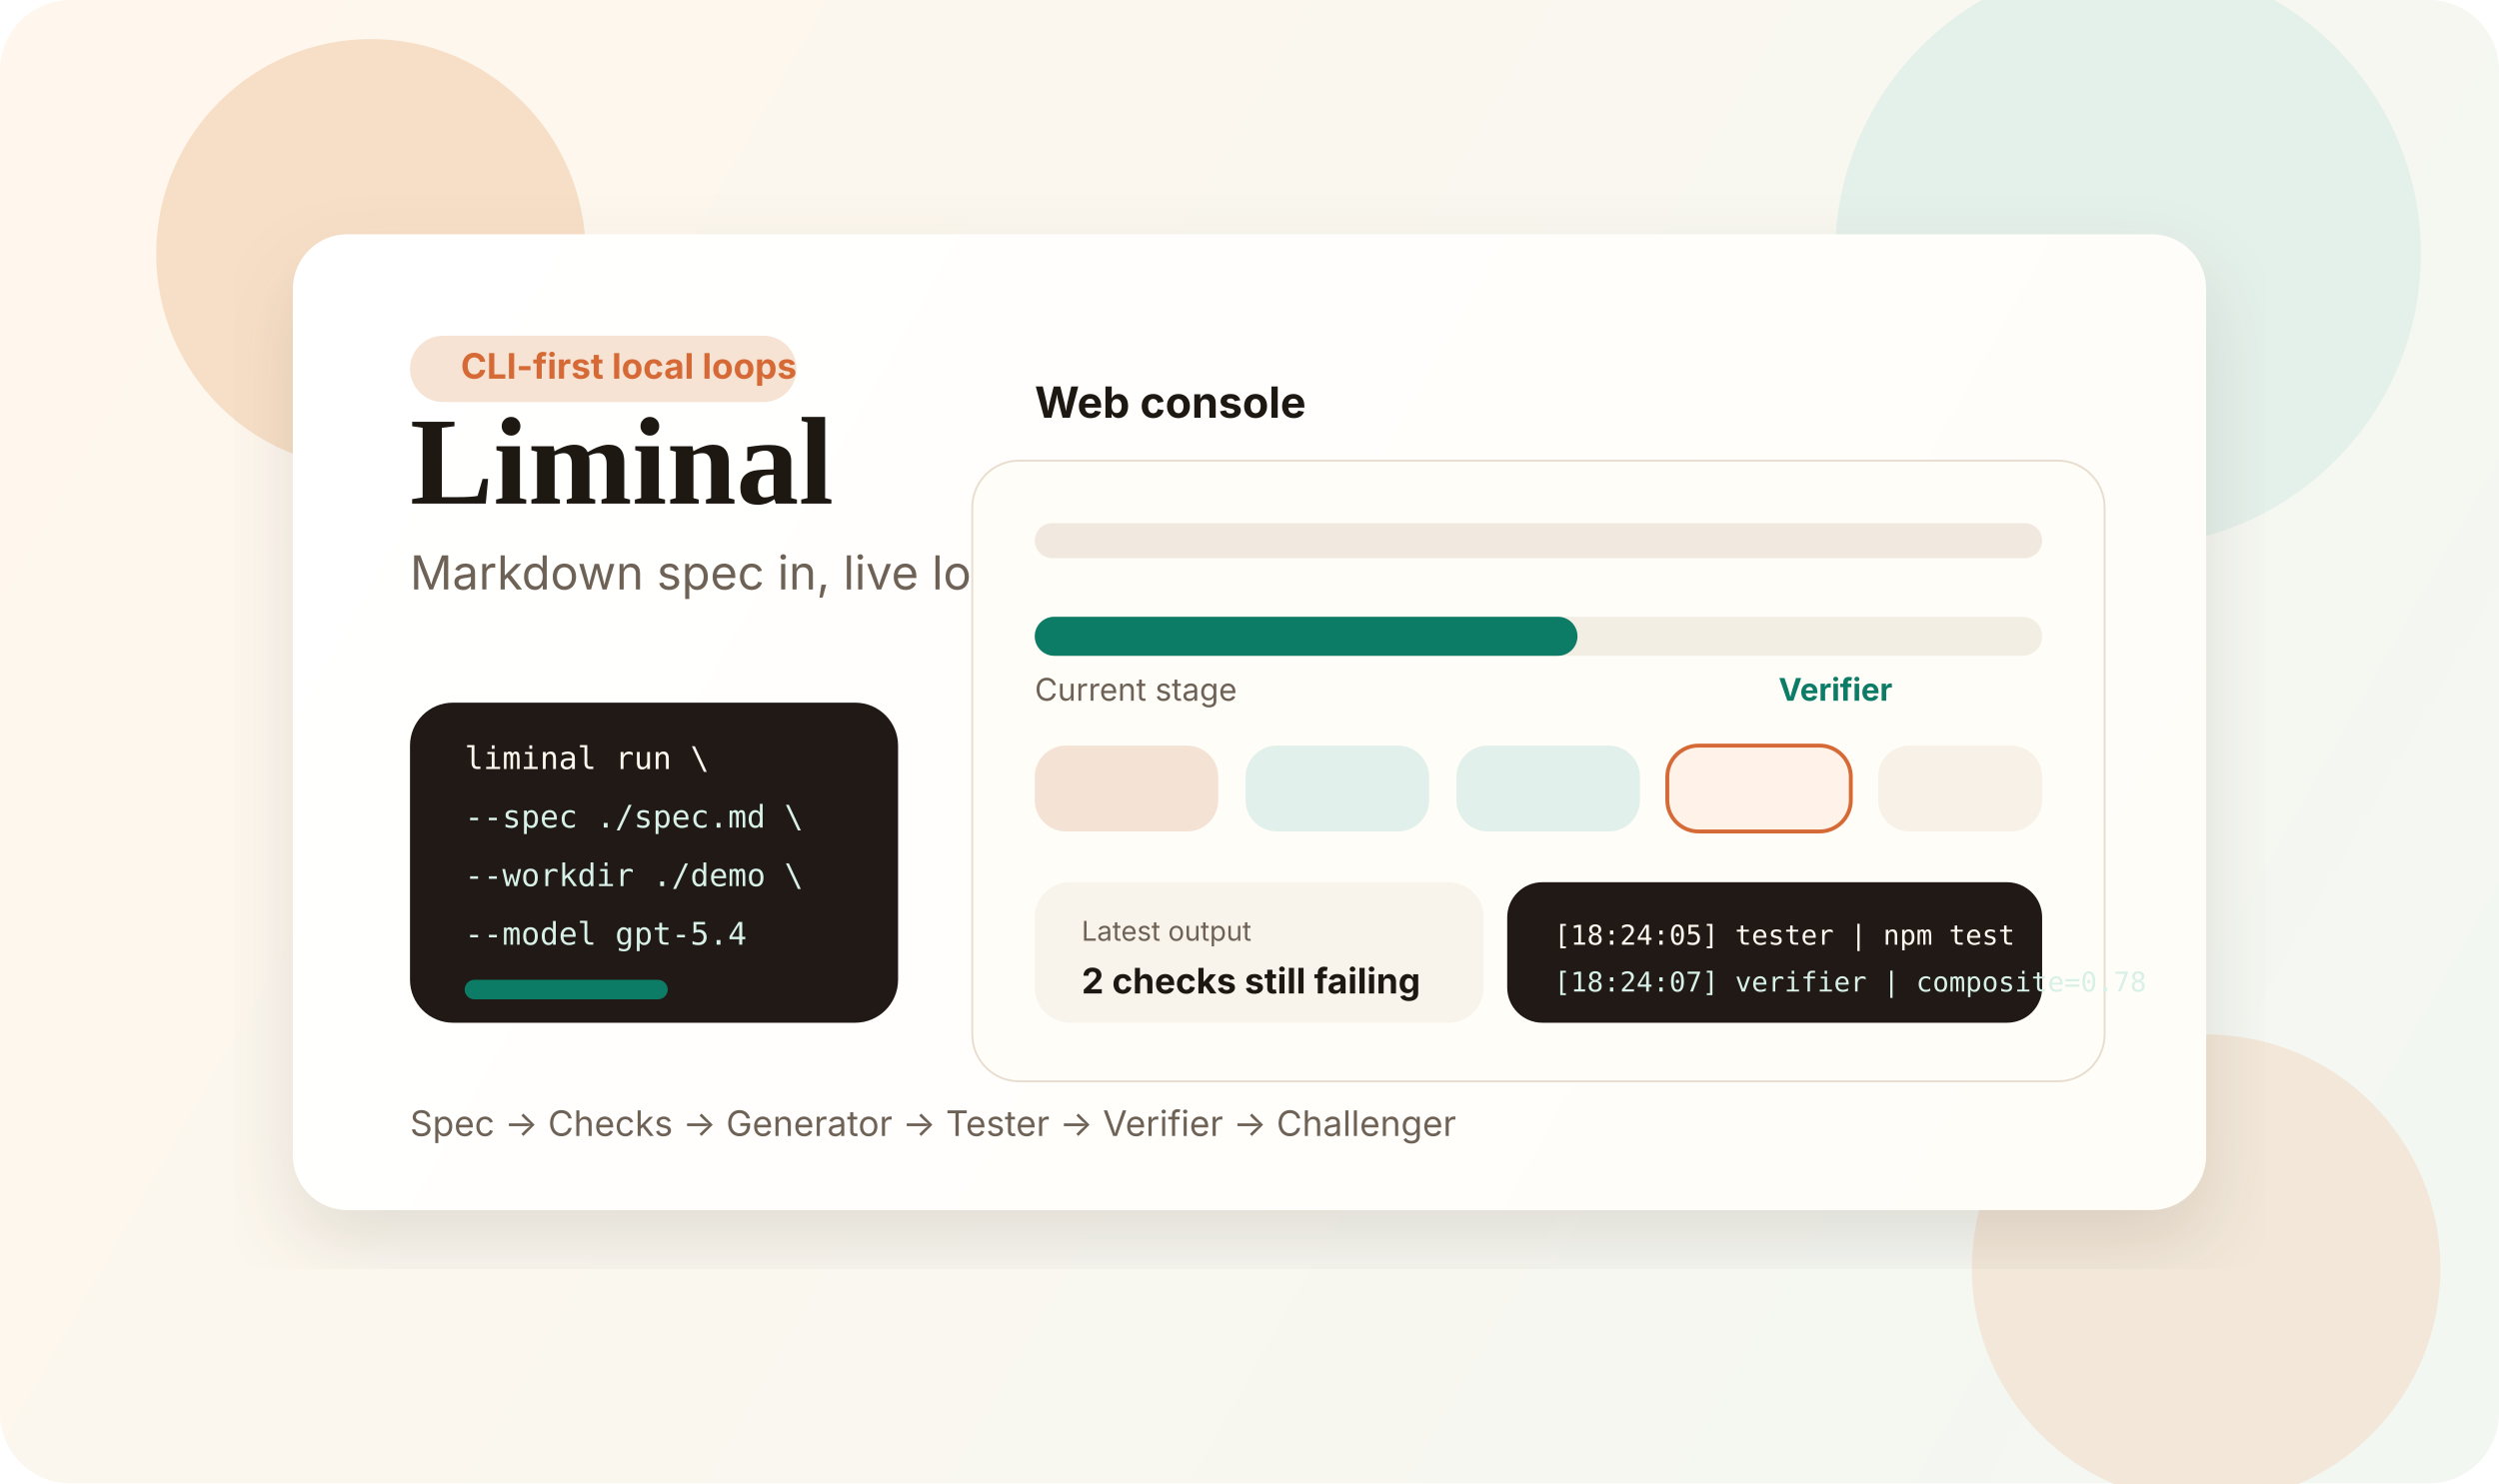
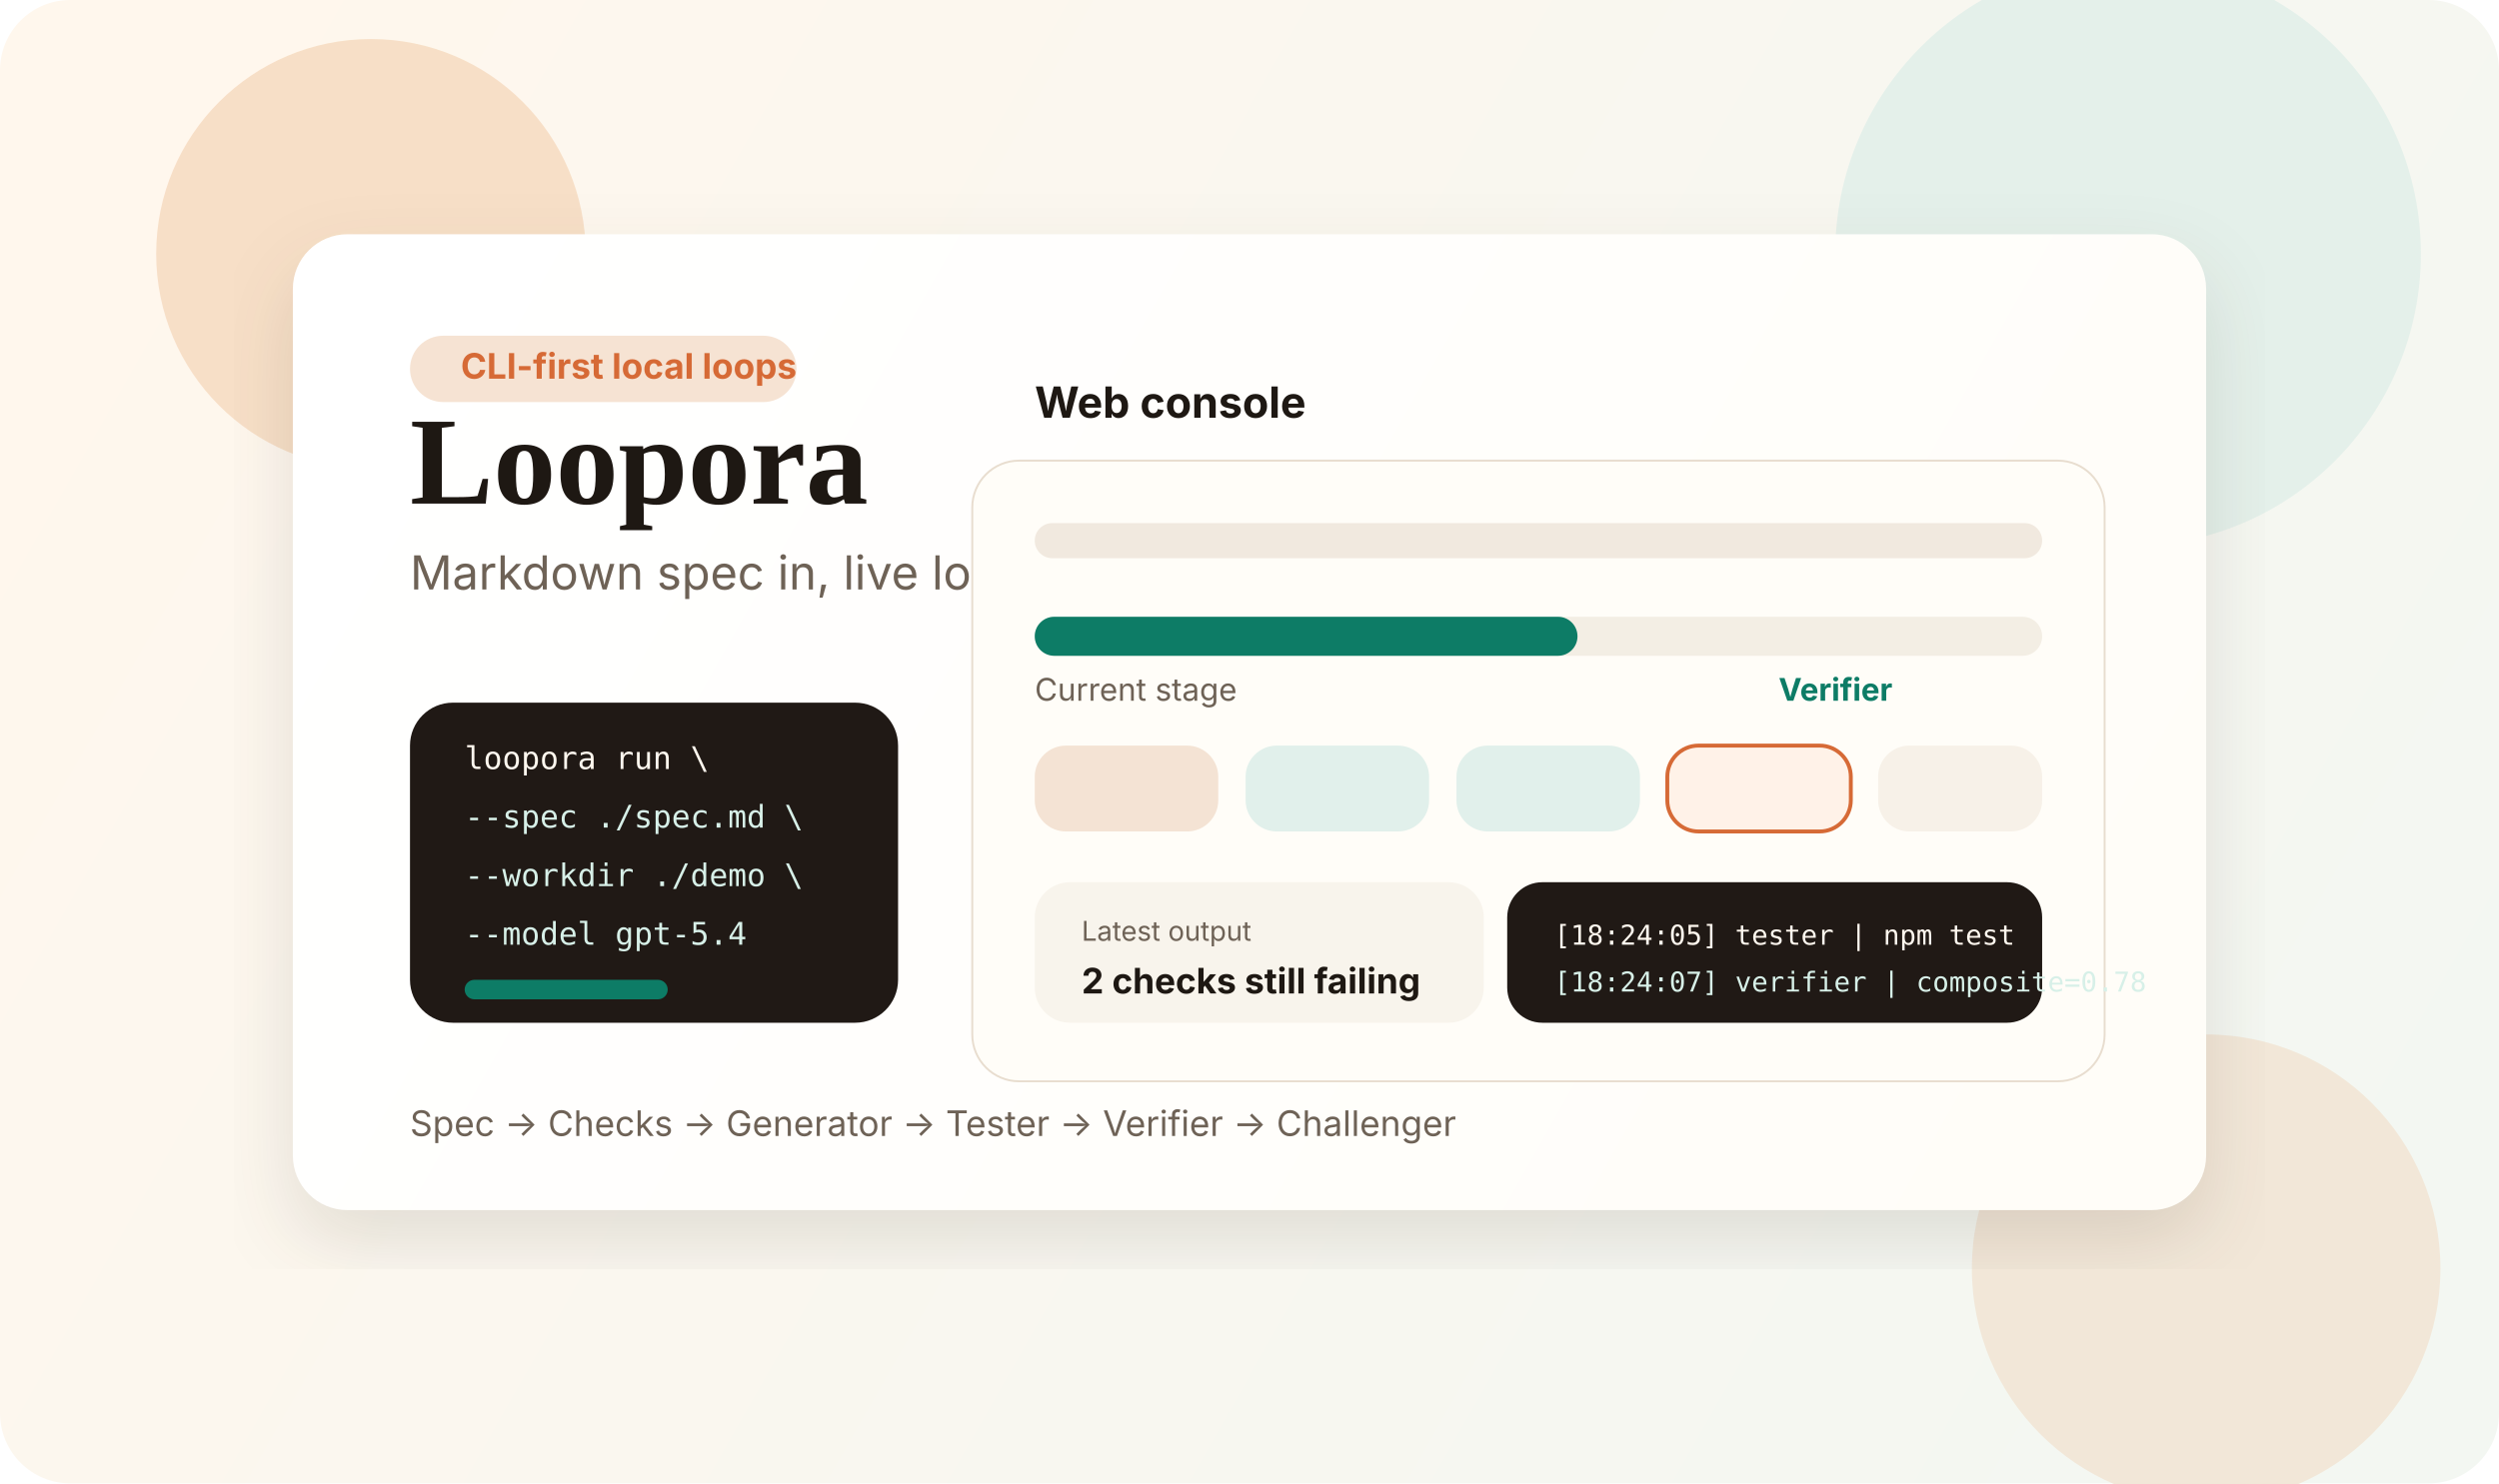
<svg xmlns="http://www.w3.org/2000/svg" width="1280" height="760" viewBox="0 0 1280 760" fill="none">
  <defs>
    <linearGradient id="bg" x1="80" y1="60" x2="1200" y2="700" gradientUnits="userSpaceOnUse">
      <stop stop-color="#FFF7ED" />
      <stop offset="1" stop-color="#F3F7F2" />
    </linearGradient>
    <linearGradient id="panel" x1="200" y1="140" x2="1050" y2="620" gradientUnits="userSpaceOnUse">
      <stop stop-color="#FFFFFF" />
      <stop offset="1" stop-color="#FFFDF8" />
    </linearGradient>
    <linearGradient id="accent" x1="0" y1="0" x2="240" y2="0" gradientUnits="userSpaceOnUse">
      <stop stop-color="#D66A36" />
      <stop offset="1" stop-color="#0D7C66" />
    </linearGradient>
    <filter id="shadow" x="120" y="90" width="1040" height="560" filterUnits="userSpaceOnUse" color-interpolation-filters="sRGB">
      <feFlood flood-opacity="0" result="BackgroundImageFix" />
      <feColorMatrix in="SourceAlpha" type="matrix" values="0 0 0 0 0 0 0 0 0 0 0 0 0 0 0 0 0 0 127 0" result="hardAlpha" />
      <feOffset dy="18" />
      <feGaussianBlur stdDeviation="20" />
      <feColorMatrix type="matrix" values="0 0 0 0 0.192 0 0 0 0 0.133 0 0 0 0 0.082 0 0 0 0.12 0" />
      <feBlend mode="normal" in2="BackgroundImageFix" result="effect1_dropShadow_0_1" />
      <feBlend mode="normal" in="SourceGraphic" in2="effect1_dropShadow_0_1" result="shape" />
    </filter>
  </defs>
  <rect width="1280" height="760" rx="36" fill="url(#bg)" />
  <circle cx="190" cy="130" r="110" fill="#F7DFC7" />
  <circle cx="1090" cy="130" r="150" fill="#E4F0EA" />
  <circle cx="1130" cy="650" r="120" fill="#F2E7D8" />
  <g filter="url(#shadow)">
    <rect x="150" y="120" width="980" height="500" rx="28" fill="url(#panel)" />
  </g>
  <rect x="210" y="172" width="198" height="34" rx="17" fill="#F6E3D3" />
  <text x="236" y="194" fill="#D66A36" font-family="ui-sans-serif, -apple-system, BlinkMacSystemFont, 'Segoe UI', sans-serif" font-size="18" font-weight="700">CLI-first local loops</text>
-   <text x="210" y="258" fill="#1E1813" font-family="Georgia, 'Times New Roman', serif" font-size="64" font-weight="700">Liminal</text>
+   <text x="210" y="258" fill="#1E1813" font-family="Georgia, 'Times New Roman', serif" font-size="64" font-weight="700">Loopora</text>
  <text x="210" y="302" fill="#6E6256" font-family="ui-sans-serif, -apple-system, BlinkMacSystemFont, 'Segoe UI', sans-serif" font-size="24">Markdown spec in, live loop orchestration out.</text>
  <g>
    <rect x="210" y="360" width="250" height="164" rx="22" fill="#201915" />
-     <text x="238" y="394" fill="#FFF8EF" font-family="'SFMono-Regular', ui-monospace, Menlo, monospace" font-size="16">liminal run \</text>
+     <text x="238" y="394" fill="#FFF8EF" font-family="'SFMono-Regular', ui-monospace, Menlo, monospace" font-size="16">loopora run \</text>
    <text x="238" y="424" fill="#D7F0E8" font-family="'SFMono-Regular', ui-monospace, Menlo, monospace" font-size="16">  --spec ./spec.md \</text>
    <text x="238" y="454" fill="#D7F0E8" font-family="'SFMono-Regular', ui-monospace, Menlo, monospace" font-size="16">  --workdir ./demo \</text>
    <text x="238" y="484" fill="#D7F0E8" font-family="'SFMono-Regular', ui-monospace, Menlo, monospace" font-size="16">  --model gpt-5.4</text>
    <rect x="238" y="502" width="104" height="10" rx="5" fill="#0D7C66" />
  </g>
  <g>
    <rect x="498" y="236" width="580" height="318" rx="24" fill="#FFFDF8" stroke="#E8DDCF" />
    <rect x="530" y="268" width="516" height="18" rx="9" fill="#F1E9DF" />
    <rect x="530" y="316" width="516" height="20" rx="10" fill="#F3EEE4" />
    <rect x="530" y="316" width="278" height="20" rx="10" fill="url(#accent)" />
    <text x="530" y="214" fill="#1E1813" font-family="ui-sans-serif, -apple-system, BlinkMacSystemFont, 'Segoe UI', sans-serif" font-size="22" font-weight="700">Web console</text>
    <text x="530" y="359" fill="#6E6256" font-family="ui-sans-serif, -apple-system, BlinkMacSystemFont, 'Segoe UI', sans-serif" font-size="16">Current stage</text>
    <text x="911" y="359" fill="#0D7C66" font-family="ui-sans-serif, -apple-system, BlinkMacSystemFont, 'Segoe UI', sans-serif" font-size="16" font-weight="700">Verifier</text>
    <rect x="530" y="382" width="94" height="44" rx="16" fill="#F4E3D4" />
    <rect x="638" y="382" width="94" height="44" rx="16" fill="#E1F0EB" />
    <rect x="746" y="382" width="94" height="44" rx="16" fill="#E1F0EB" />
    <rect x="854" y="382" width="94" height="44" rx="16" fill="#FFF2E8" stroke="#D66A36" stroke-width="2" />
    <rect x="962" y="382" width="84" height="44" rx="16" fill="#F7F1E8" />
    <rect x="530" y="452" width="230" height="72" rx="18" fill="#F8F4EC" />
    <rect x="772" y="452" width="274" height="72" rx="18" fill="#201915" />
    <text x="554" y="482" fill="#6E6256" font-family="ui-sans-serif, -apple-system, BlinkMacSystemFont, 'Segoe UI', sans-serif" font-size="14">Latest output</text>
    <text x="554" y="509" fill="#1E1813" font-family="ui-sans-serif, -apple-system, BlinkMacSystemFont, 'Segoe UI', sans-serif" font-size="18" font-weight="700">2 checks still failing</text>
    <text x="796" y="484" fill="#FFF8EF" font-family="'SFMono-Regular', ui-monospace, Menlo, monospace" font-size="14">[18:24:05] tester | npm test</text>
    <text x="796" y="508" fill="#D7F0E8" font-family="'SFMono-Regular', ui-monospace, Menlo, monospace" font-size="14">[18:24:07] verifier | composite=0.78</text>
  </g>
  <g>
    <text x="210" y="582" fill="#6E6256" font-family="ui-sans-serif, -apple-system, BlinkMacSystemFont, 'Segoe UI', sans-serif" font-size="18">Spec → Checks → Generator → Tester → Verifier → Challenger</text>
  </g>
</svg>
